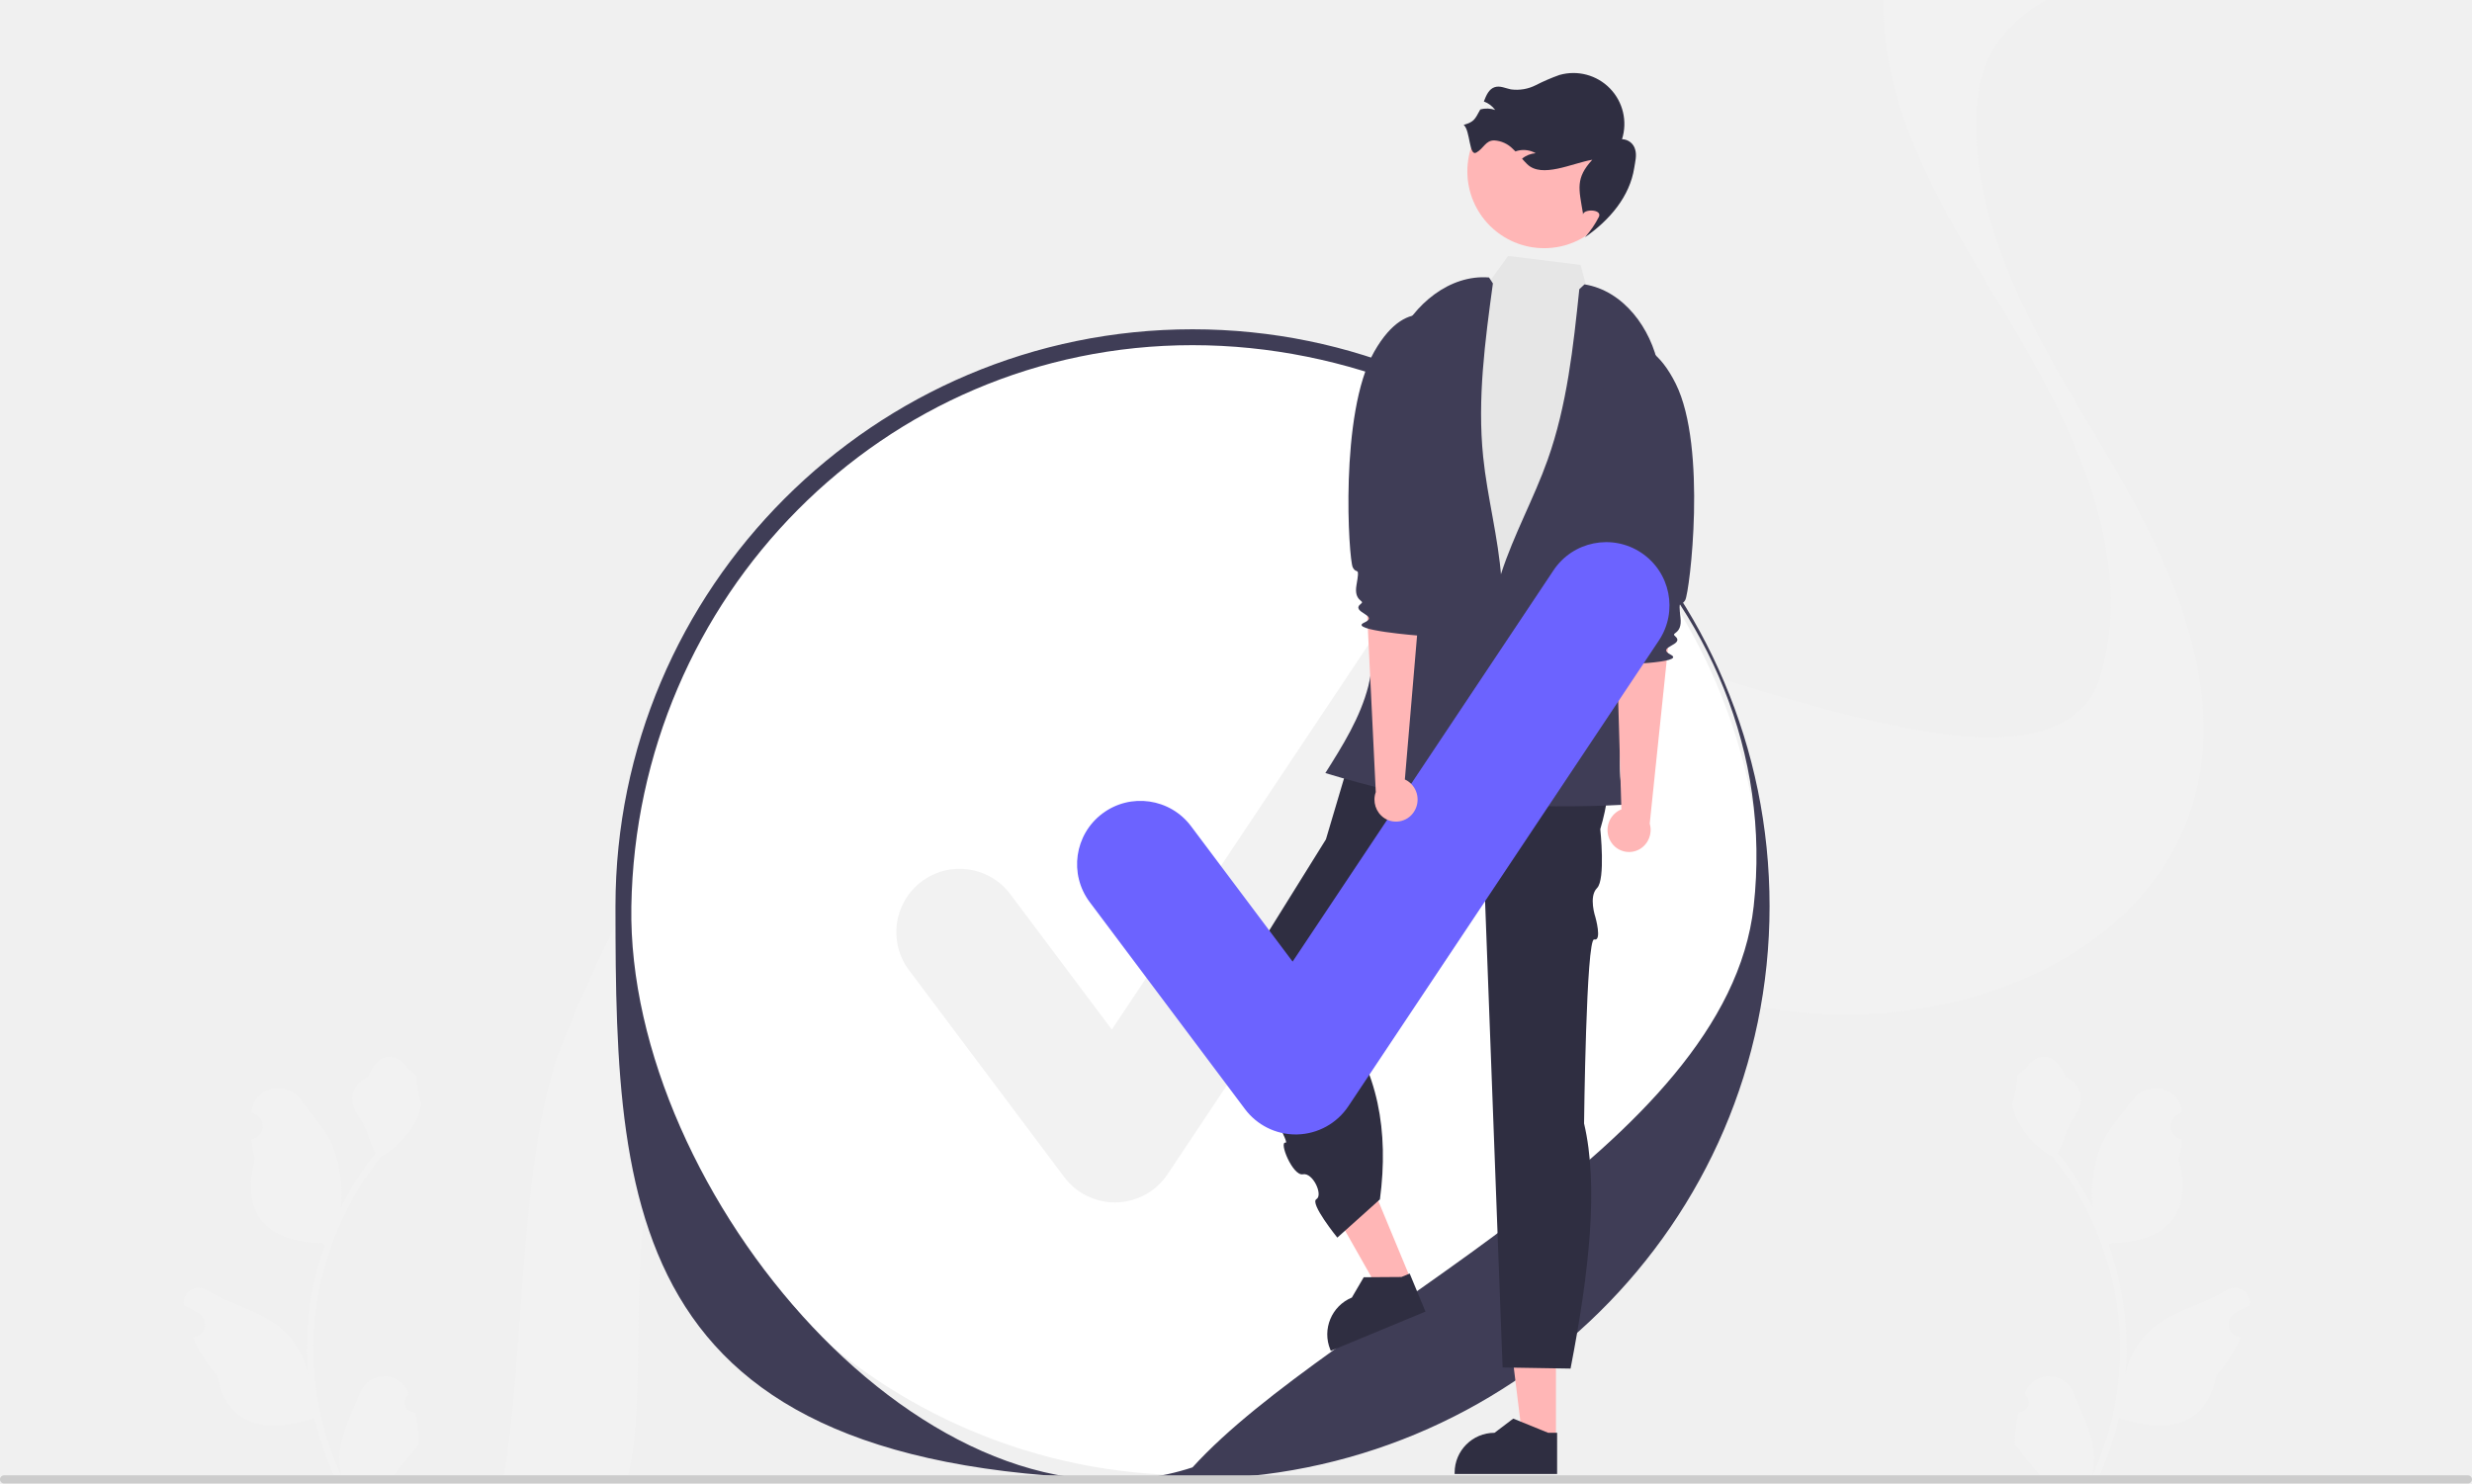
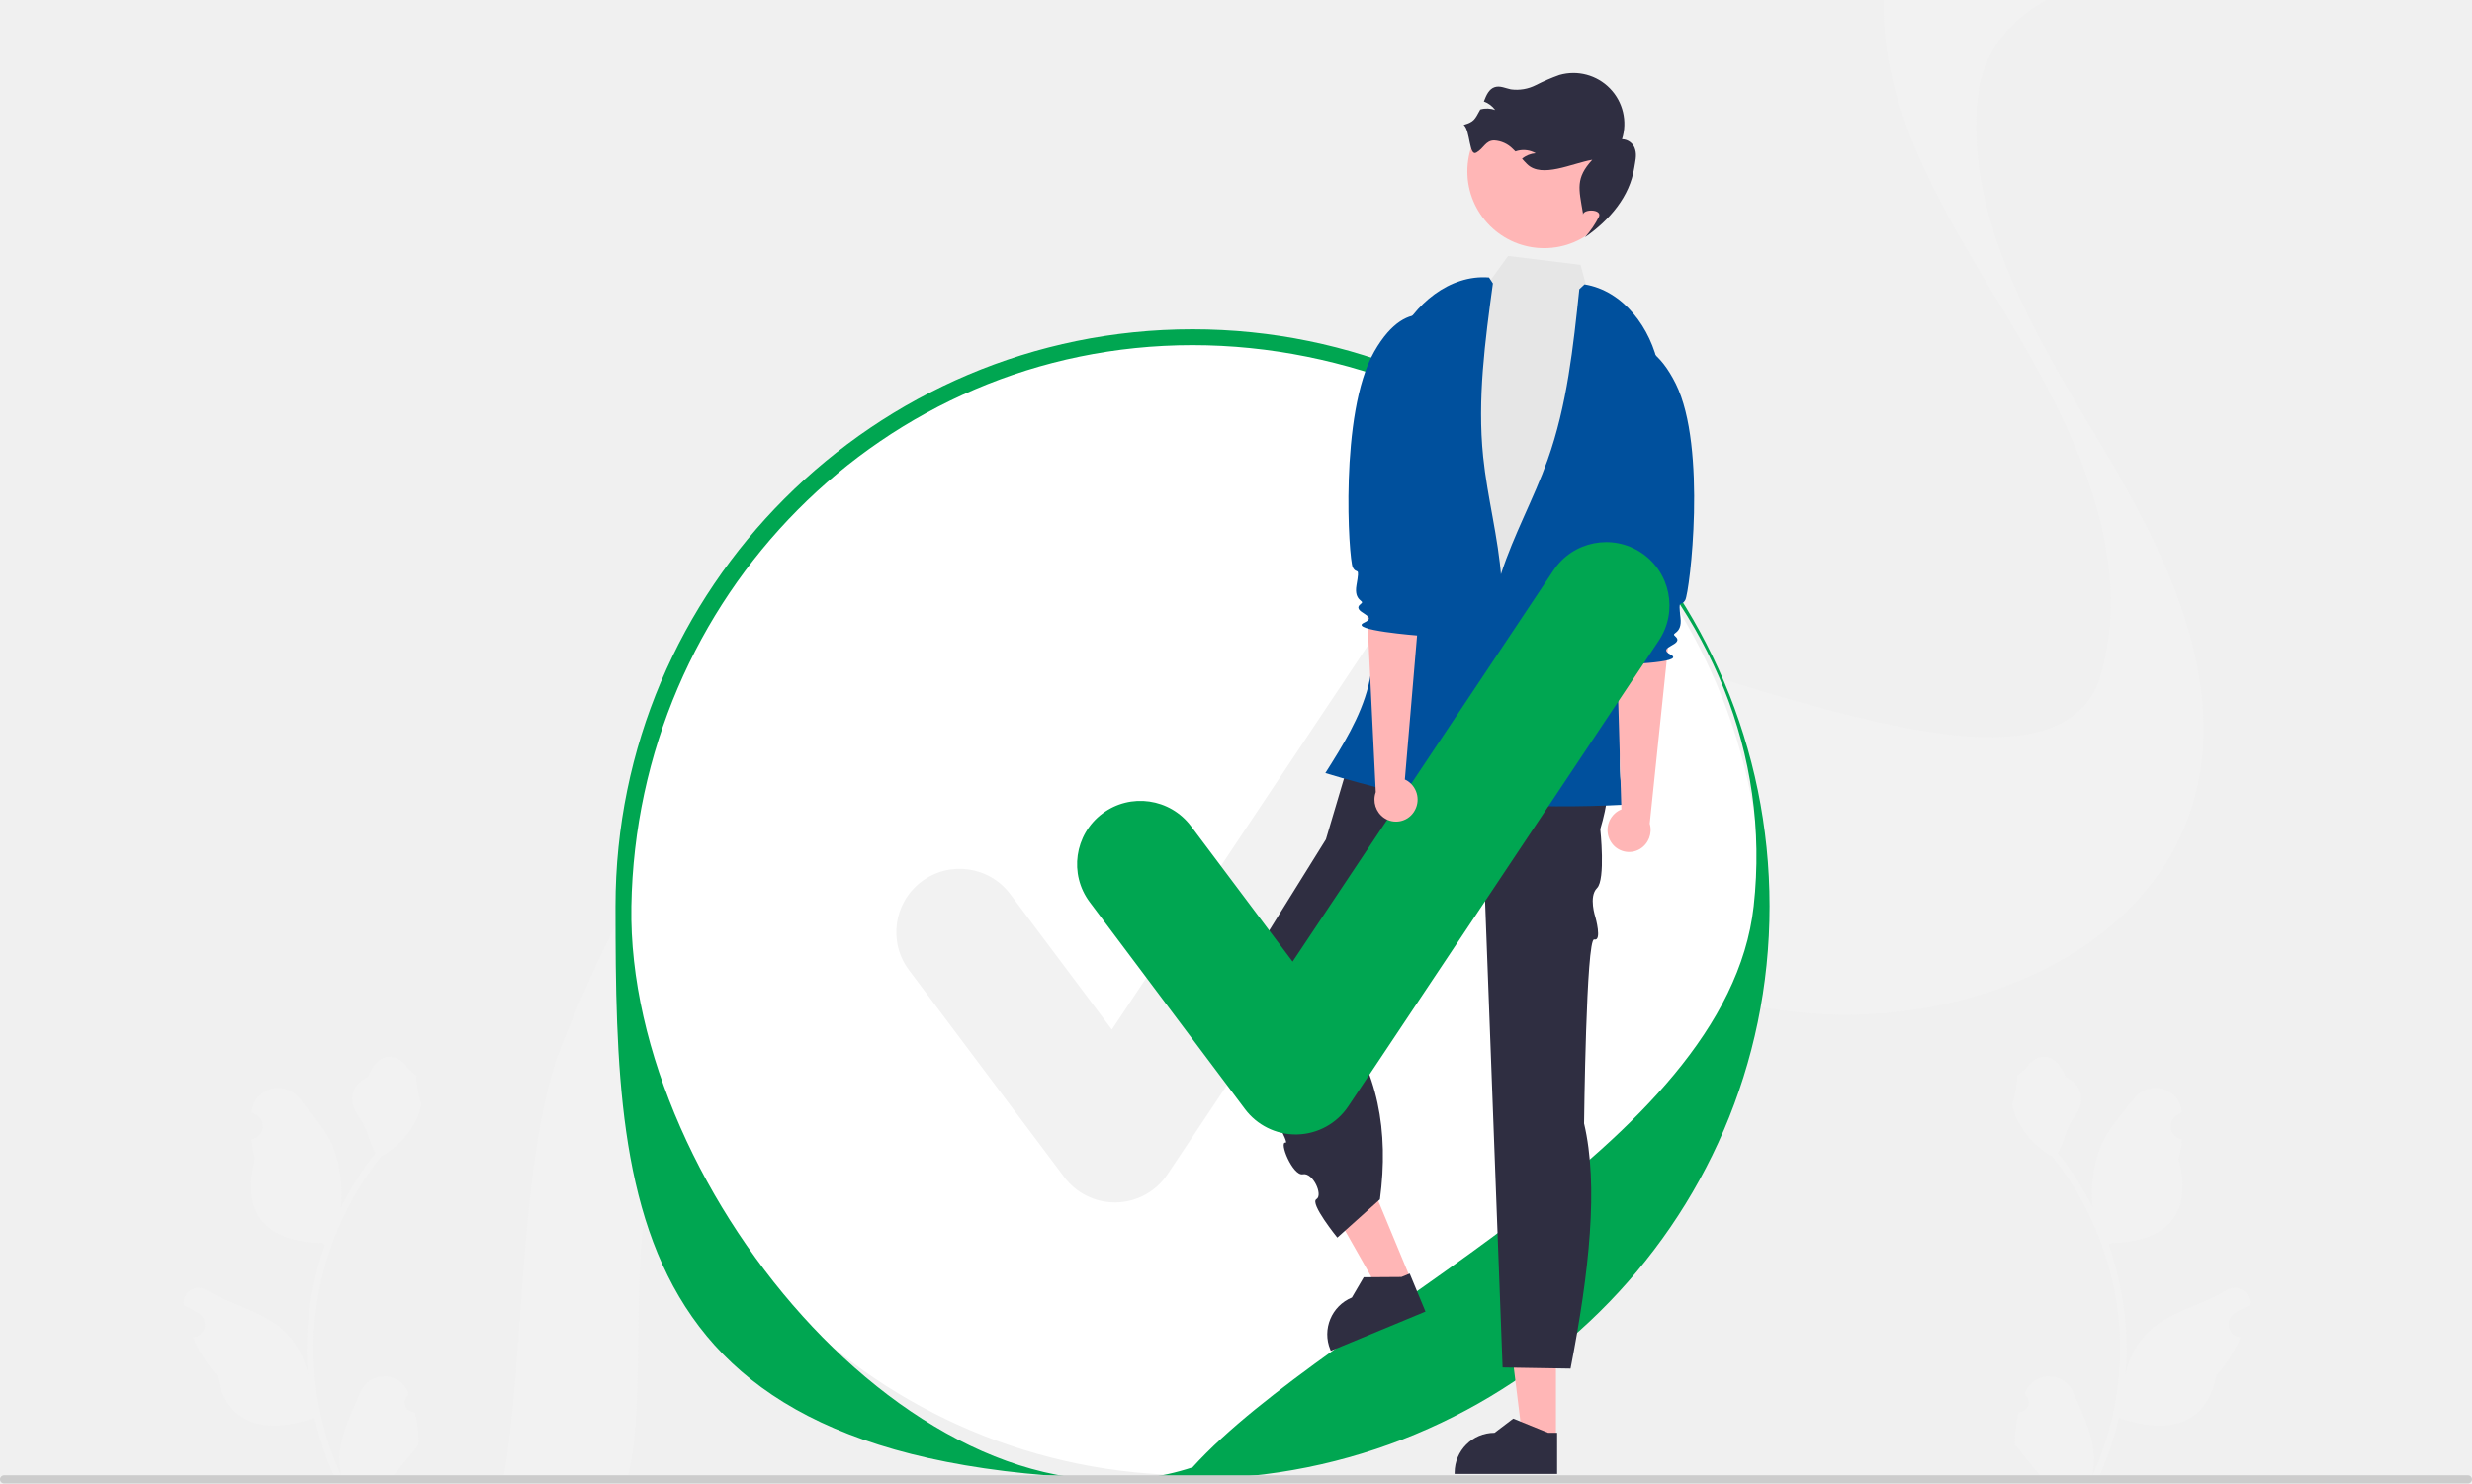
<svg xmlns="http://www.w3.org/2000/svg" data-name="Layer 1" width="717.67" height="430.743" viewBox="0 0 717.67 430.743">
  <path d="M361.254,634.295a2.807,2.807,0,0,1-2.035-4.866l.192-.765q-.038-.092-.076-.184a7.539,7.539,0,0,0-13.907.052c-2.275,5.478-5.17,10.966-5.883,16.758a22.303,22.303,0,0,0,.392,7.671,89.419,89.419,0,0,1-8.134-37.139,86.307,86.307,0,0,1,.535-9.628q.443-3.931,1.231-7.807a90.456,90.456,0,0,1,17.938-38.337A24.073,24.073,0,0,0,361.519,549.662a18.363,18.363,0,0,0,1.67-5.018c-.487.064-1.838-7.359-1.47-7.815-.679-1.031-1.895-1.543-2.637-2.549-3.689-5.002-8.773-4.129-11.426,2.669-5.669,2.861-5.724,7.606-2.245,12.169,2.213,2.903,2.517,6.832,4.459,9.94-.2.256-.408.503-.607.759a91.04,91.04,0,0,0-9.502,15.054,37.846,37.846,0,0,0-2.259-17.579c-2.163-5.217-6.216-9.611-9.786-14.122-4.288-5.418-13.08-3.053-13.836,3.814q-.011.1-.021.199.795.449,1.557.952a3.808,3.808,0,0,1-1.535,6.93l-.078.012a37.89,37.89,0,0,0,.999,5.665c-4.579,17.71,5.307,24.16,19.424,24.45.312.16.615.32.927.471a92.924,92.924,0,0,0-5.002,23.539,88.135,88.135,0,0,0,.064,14.231l-.024-.168a23.289,23.289,0,0,0-7.95-13.448c-6.118-5.026-14.762-6.877-21.363-10.916a4.371,4.371,0,0,0-6.694,4.252q.013.088.027.176a25.579,25.579,0,0,1,2.868,1.382q.795.449,1.557.952a3.808,3.808,0,0,1-1.535,6.93l-.078.012c-.056.008-.104.016-.16.024a37.923,37.923,0,0,0,6.975,10.923c2.863,15.46,15.162,16.927,28.318,12.425h.008a92.898,92.898,0,0,0,6.24,18.218h22.293c.08-.248.152-.503.224-.751a25.329,25.329,0,0,1-6.169-.367c1.654-2.03,3.308-4.075,4.962-6.105a1.386,1.386,0,0,0,.104-.12c.839-1.039,1.686-2.069,2.525-3.108l0-.001a37.101,37.101,0,0,0-1.087-9.451Z" transform="translate(-240.8248 -224.2749)" fill="#f2f2f2" />
  <path d="M826.876,634.295a2.807,2.807,0,0,0,2.035-4.866l-.192-.765q.038-.092.076-.184a7.539,7.539,0,0,1,13.907.052c2.275,5.478,5.17,10.966,5.883,16.758a22.303,22.303,0,0,1-.392,7.671,89.419,89.419,0,0,0,8.134-37.139,86.307,86.307,0,0,0-.535-9.628q-.443-3.931-1.231-7.807a90.456,90.456,0,0,0-17.938-38.337A24.073,24.073,0,0,1,826.612,549.662a18.363,18.363,0,0,1-1.67-5.018c.487.064,1.838-7.359,1.47-7.815.679-1.031,1.895-1.543,2.637-2.549,3.689-5.002,8.773-4.129,11.426,2.669,5.669,2.861,5.724,7.606,2.245,12.169-2.213,2.903-2.517,6.832-4.459,9.94.2.256.408.503.607.759a91.04,91.04,0,0,1,9.502,15.054,37.846,37.846,0,0,1,2.259-17.579c2.163-5.217,6.216-9.611,9.786-14.122,4.288-5.418,13.08-3.053,13.836,3.814q.011.1.021.199-.795.449-1.557.952a3.808,3.808,0,0,0,1.535,6.93l.078.012a37.89,37.89,0,0,1-.999,5.665c4.579,17.71-5.307,24.16-19.424,24.45-.312.16-.615.32-.927.471a92.926,92.926,0,0,1,5.002,23.539,88.137,88.137,0,0,1-.064,14.231l.024-.168a23.289,23.289,0,0,1,7.95-13.448c6.118-5.026,14.762-6.877,21.363-10.916a4.371,4.371,0,0,1,6.694,4.252q-.013.088-.027.176a25.578,25.578,0,0,0-2.868,1.382q-.795.449-1.557.952a3.808,3.808,0,0,0,1.535,6.93l.078.012c.056.008.104.016.16.024a37.923,37.923,0,0,1-6.975,10.923c-2.863,15.46-15.162,16.927-28.318,12.425h-.008a92.897,92.897,0,0,1-6.24,18.218H827.435c-.08-.248-.152-.503-.224-.751a25.329,25.329,0,0,0,6.169-.367c-1.654-2.03-3.308-4.075-4.962-6.105a1.386,1.386,0,0,1-.104-.12c-.839-1.039-1.686-2.069-2.525-3.108l-0-.001a37.101,37.101,0,0,1,1.087-9.451Z" transform="translate(-240.8248 -224.2749)" fill="#f2f2f2" />
  <path d="M386.895,653.699h35.974c6.153-20.716.033-69.675,8.143-89.686,15.559-38.369,35.435-78.853,72.534-97.587,15.84-8,33.111-11.124,50.75-10.954,24.366.231,49.416,6.772,72.351,15.44,9.382,3.538,18.678,7.428,27.937,11.404,34.885,14.99,69.391,31.317,106.906,35.731,47.471,5.58,103.285-15.659,116.251-61.407,9.896-35.025-7.926-71.388-26.616-102.669-18.69-31.281-39.582-64.75-36.169-100.967.012-.122.024-.255.049-.377,1.284-13.008,9.051-22.357,19.901-28.351H787.664c-.624,33.785,18.923,63.607,36.512,93.052,18.69,31.269,36.512,67.644,26.616,102.669-12.966,45.736-120.327-7.876-167.799-13.469-13.406-1.568,7.889,4.012-4.893,0-20.048-6.285-22.27,51.363-41.78,42.902-12.146-5.276-24.304-10.516-36.622-15.172-5.101-1.933-10.311-3.744-15.583-5.422-.012,0-.012,0-.024-.012-35.399-11.209-74.112-15.574-106.82.632-.22.109-.453.219-.673.328-37.099,18.722-56.975,59.206-72.534,97.575C391.209,559.077,393.231,620.242,386.895,653.699Z" transform="translate(-240.8248 -224.2749)" fill="#f2f2f2" />
  <circle cx="346.212" cy="263.14" r="165.223" fill="#fff" />
-   <path d="M586.565,653.699C423.093,657.455,419.509,579.791,419.509,487.415c0-92.374,75.153-167.527,167.528-167.527s167.528,75.153,167.528,167.527C754.565,579.791,678.941,653.699,586.565,653.699Zm.472-329.202c-89.834,0-161.406,73.097-162.918,162.917-1.407,83.544,87.344,187.795,162.918,162.92,40.528-44.635,155.112-92.709,162.919-162.92C759.882,398.132,676.871,324.497,587.037,324.497Z" transform="translate(-240.8248 -224.2749)" fill="#3f3d56" />
+   <path d="M586.565,653.699C423.093,657.455,419.509,579.791,419.509,487.415c0-92.374,75.153-167.527,167.528-167.527s167.528,75.153,167.528,167.527C754.565,579.791,678.941,653.699,586.565,653.699Zm.472-329.202c-89.834,0-161.406,73.097-162.918,162.917-1.407,83.544,87.344,187.795,162.918,162.92,40.528-44.635,155.112-92.709,162.919-162.92C759.882,398.132,676.871,324.497,587.037,324.497Z" transform="translate(-240.8248 -224.2749)" fill="#00A651" />
  <path d="M564.497,573.406a18.373,18.373,0,0,1-14.702-7.353l-45.075-60.102a18.378,18.378,0,1,1,29.406-22.053l29.49,39.317,75.741-113.61a18.379,18.379,0,0,1,30.585,20.39L579.791,565.222a18.387,18.387,0,0,1-14.782,8.179C564.838,573.403,564.668,573.406,564.497,573.406Z" transform="translate(-240.8248 -224.2749)" fill="#f2f2f2" />
  <path d="M240.825,653.828a1.186,1.186,0,0,0,1.19,1.19h715.29a1.19,1.19,0,1,0,0-2.38h-715.29A1.187,1.187,0,0,0,240.825,653.828Z" transform="translate(-240.8248 -224.2749)" fill="#ccc" />
  <polygon points="451.72 417.887 442.046 417.887 437.444 380.57 451.723 380.571 451.72 417.887" fill="#ffb6b6" />
  <path d="M692.886,652.255l-29.75-.001v-.376a11.58,11.58,0,0,1,11.58-11.58h.001l5.434-4.123,10.139,4.123,2.597 0Z" transform="translate(-240.8248 -224.2749)" fill="#2f2e41" />
  <polygon points="409.66 371.639 400.724 375.345 382.177 342.638 395.367 337.169 409.66 371.639" fill="#ffb6b6" />
  <path d="M654.666,605.106l-27.481,11.396-.144-.348a11.58,11.58,0,0,1,6.261-15.132l.001-0,3.44-5.89,10.945-.075,2.399-.995Z" transform="translate(-240.8248 -224.2749)" fill="#2f2e41" />
  <path d="M703.607,429.884,634.949,437.058l-9.184,30.933L593.959,519.104s22.194,37.354,20.11,36.947,2.081,9.775,4.999,9.184,5.951,6.048,3.934,7.228,6.075,11.161,6.075,11.161l12.367-11.101c2.631-19.843-.548-37.502-11.871-52.102l35.433-38.253,6.719-2.788h0l5.333,141.947,19.727.324c5.443-28.001,8.178-53.203,3.923-71.181,0,0,.611-54.009,2.944-53.418s.355-6.445.355-6.445-2.043-5.992.467-8.478.943-17.107.943-17.107C709.565,451.186,708.317,439.762,703.607,429.884Z" transform="translate(-240.8248 -224.2749)" fill="#2f2e41" />
  <path d="M650.817,315.733l18.981-4.918,8.86-12.22,21.041,2.587,4.479,16.668,14.98,8.695s-8.279,87.572-6.31,92.38,9.031,4.412,3,10.61-6.83,3.702-5.43,10.45,11.601,13.89,0,13.819-81.601-1.071-79.601-9.071,1.969-5.968,4.984-10.984,5.045-2.213,4.031-9.614-.015-12.401-.015-16.401,3.351-40.349,3.351-40.349Z" transform="translate(-240.8248 -224.2749)" fill="#e6e6e6" />
  <circle cx="448.3" cy="49.764" r="22.298" fill="#ffb6b6" />
  <path d="M665.761,260.544c1.958,1.582,1.51,9.277,3.691,8.023s2.636-3.5,5.148-3.524a8.225,8.225,0,0,1,5.417,2.451c.267.242.522.495.769.745.226-.079.449-.151.684-.21a7.085,7.085,0,0,1,5.196.732,6.952,6.952,0,0,0-3.958,1.596c.479.537.966,1.078,1.478,1.577,4.27,4.185,13.026-.272,18.914-1.277-4.904,5.354-3.937,8.343-2.717,15.499l.005.391c.251-1.65,5.536-1.568,4.665.622a28.15,28.15,0,0,1-4.074,5.989c7.202-4.989,13.016-11.866,14.301-20.174.264-1.747.778-3.529.281-5.232a4.012,4.012,0,0,0-3.832-3.055A14.784,14.784,0,0,0,693.546,246.048a56.5,56.5,0,0,0-6.839,2.952,12.294,12.294,0,0,1-7.244,1.227c-1.547-.32-3.114-1.121-4.63-.667-1.757.527-2.512,2.382-3.216,4.174a7.077,7.077,0,0,1,3.297,2.487,6.925,6.925,0,0,0-4.26-.173.432.432,0,0,0-.076.021C668.986,258.919,668.894,259.618,665.761,260.544Z" transform="translate(-240.8248 -224.2749)" fill="#2f2e41" />
-   <path d="M673.113,304.842c-11.421-.919-21.849,7.815-26.603,18.239s-5.066,22.251-5.297,33.706l-.717,35.609c-.106,5.269-.212,10.539-.475,15.803a77.269,77.269,0,0,1-1.923,15.212c-2.329,9.165-7.451,17.332-12.498,25.328a342.467,342.467,0,0,0,39.357,9.399c6.638-21.471,13.353-43.56,11.721-65.975-.864-11.861-4.054-23.442-5.266-35.272-1.717-16.755.559-33.634,2.831-50.323" transform="translate(-240.8248 -224.2749)" fill="#3f3d56" />
-   <path d="M700.836,306.844c11.312,1.819,19.368,12.78,21.511,24.035s-.363,22.817-2.859,34q-3.88,17.38-7.759,34.76c-1.148,5.144-2.297,10.288-3.291,15.464-.967,5.028,3.082,11.476,3.128,16.596.086,9.456-1.751,17.243,1.253,26.21a342.466,342.466,0,0,1-40.463-.216c-1.35-22.434-2.626-45.485,4.282-66.871,3.656-11.317,9.504-21.808,13.492-33.012,5.647-15.868,7.444-32.805,9.2-49.556" transform="translate(-240.8248 -224.2749)" fill="#3f3d56" />
+   <path d="M673.113,304.842c-11.421-.919-21.849,7.815-26.603,18.239s-5.066,22.251-5.297,33.706l-.717,35.609c-.106,5.269-.212,10.539-.475,15.803a77.269,77.269,0,0,1-1.923,15.212c-2.329,9.165-7.451,17.332-12.498,25.328a342.467,342.467,0,0,0,39.357,9.399c6.638-21.471,13.353-43.56,11.721-65.975-.864-11.861-4.054-23.442-5.266-35.272-1.717-16.755.559-33.634,2.831-50.323" transform="translate(-240.8248 -224.2749)" fill="#00509D" />
+   <path d="M700.836,306.844c11.312,1.819,19.368,12.78,21.511,24.035s-.363,22.817-2.859,34q-3.88,17.38-7.759,34.76c-1.148,5.144-2.297,10.288-3.291,15.464-.967,5.028,3.082,11.476,3.128,16.596.086,9.456-1.751,17.243,1.253,26.21a342.466,342.466,0,0,1-40.463-.216c-1.35-22.434-2.626-45.485,4.282-66.871,3.656-11.317,9.504-21.808,13.492-33.012,5.647-15.868,7.444-32.805,9.2-49.556" transform="translate(-240.8248 -224.2749)" fill="#00509D" />
  <path d="M708.377,468.496a6.48,6.48,0,0,1,2.243-8.756,6.216,6.216,0,0,1,.926-.447l-1.442-49.116,15.626-3.977L719.771,463.422a6.462,6.462,0,0,1-2.83,7.364,6.184,6.184,0,0,1-8.479-2.144Q708.419,468.57,708.377,468.496Z" transform="translate(-240.8248 -224.2749)" fill="#ffb6b6" />
-   <path d="M707.236,326.466s10.908-9.224,20.086,9.219,4.049,60.578,2.757,62.826-2.08-.884-1.373,5.11c.575,4.875-2.846,4.265-1.619,5.306,3.236,2.743-5.827,3.056-1.172,5.473s-16.178,2.87-16.178,2.87-2.52-1.8-.77-8.586c.983-3.811,3.444-5.206.819-6.969s2.711-7.216,2.715-8.413-8.321-27.363-8.321-27.363Z" transform="translate(-240.8248 -224.2749)" fill="#3f3d56" />
-   <path d="M616.977,553.674a18.374,18.374,0,0,1-14.702-7.353l-45.075-60.102a18.378,18.378,0,1,1,29.406-22.053l29.49,39.317,75.741-113.61a18.379,18.379,0,1,1,30.585,20.39l-90.151,135.226a18.387,18.387,0,0,1-14.782,8.179C617.318,553.671,617.147,553.674,616.977,553.674Z" transform="translate(-240.8248 -224.2749)" fill="#6c63ff" />
+   <path d="M707.236,326.466s10.908-9.224,20.086,9.219,4.049,60.578,2.757,62.826-2.08-.884-1.373,5.11c.575,4.875-2.846,4.265-1.619,5.306,3.236,2.743-5.827,3.056-1.172,5.473s-16.178,2.87-16.178,2.87-2.52-1.8-.77-8.586c.983-3.811,3.444-5.206.819-6.969s2.711-7.216,2.715-8.413-8.321-27.363-8.321-27.363Z" transform="translate(-240.8248 -224.2749)" fill="#00509D" />
+   <path d="M616.977,553.674a18.374,18.374,0,0,1-14.702-7.353l-45.075-60.102a18.378,18.378,0,1,1,29.406-22.053l29.49,39.317,75.741-113.61a18.379,18.379,0,1,1,30.585,20.39l-90.151,135.226a18.387,18.387,0,0,1-14.782,8.179C617.318,553.671,617.147,553.674,616.977,553.674Z" transform="translate(-240.8248 -224.2749)" fill="#00A651" />
  <path d="M651.337,459.964a6.48,6.48,0,0,0-1.756-8.866,6.218,6.218,0,0,0-.899-.497l4.155-48.961L637.454,396.805l2.787,57.464a6.462,6.462,0,0,0,2.418,7.51,6.184,6.184,0,0,0,8.585-1.672Q651.291,460.036,651.337,459.964Z" transform="translate(-240.8248 -224.2749)" fill="#ffb6b6" />
-   <path d="M660.339,318.316s-10.381-9.813-20.565,8.095-7.391,60.261-6.225,62.578,2.126-.767,1.088,5.178c-.844,4.836,2.606,4.416,1.323,5.387-3.383,2.56,5.649,3.373.868,5.529s15.995,3.759,15.995,3.759,2.615-1.658,1.243-8.53c-.771-3.86-3.151-5.388-.433-7.004s-2.308-7.355-2.246-8.55,9.82-26.862,9.82-26.862Z" transform="translate(-240.8248 -224.2749)" fill="#3f3d56" />
+   <path d="M660.339,318.316s-10.381-9.813-20.565,8.095-7.391,60.261-6.225,62.578,2.126-.767,1.088,5.178c-.844,4.836,2.606,4.416,1.323,5.387-3.383,2.56,5.649,3.373.868,5.529s15.995,3.759,15.995,3.759,2.615-1.658,1.243-8.53c-.771-3.86-3.151-5.388-.433-7.004s-2.308-7.355-2.246-8.55,9.82-26.862,9.82-26.862Z" transform="translate(-240.8248 -224.2749)" fill="#00509D" />
</svg>
